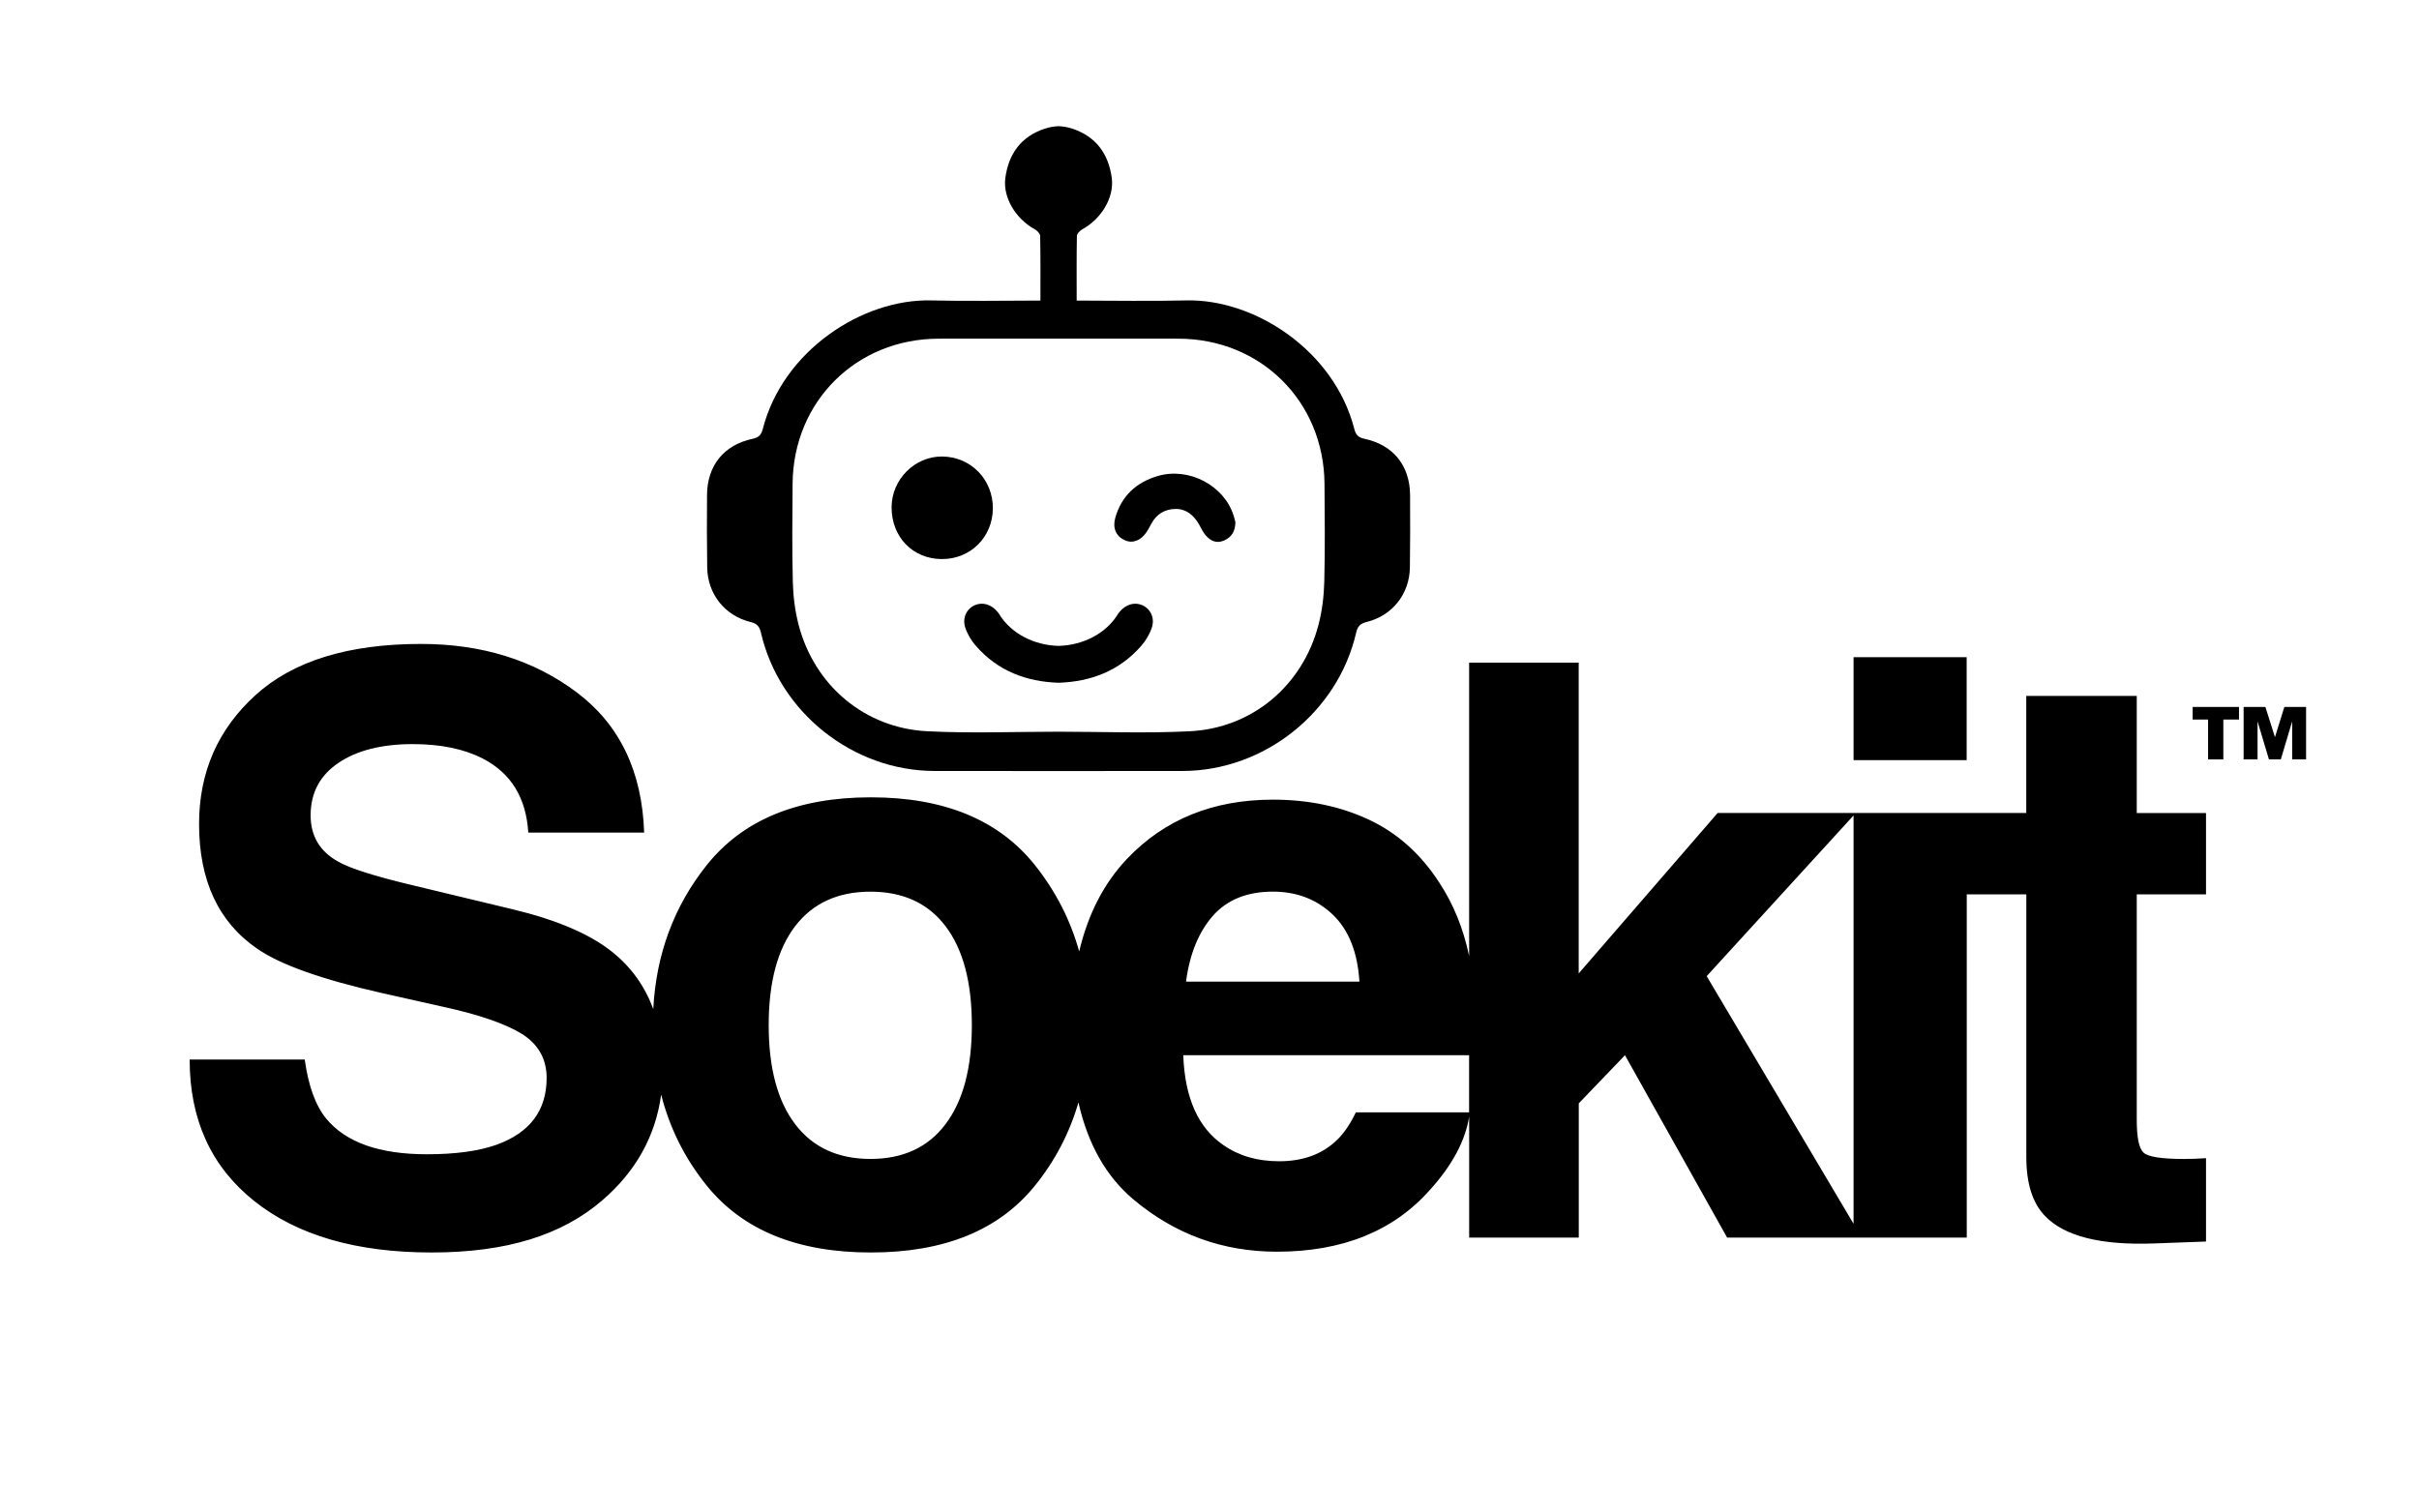
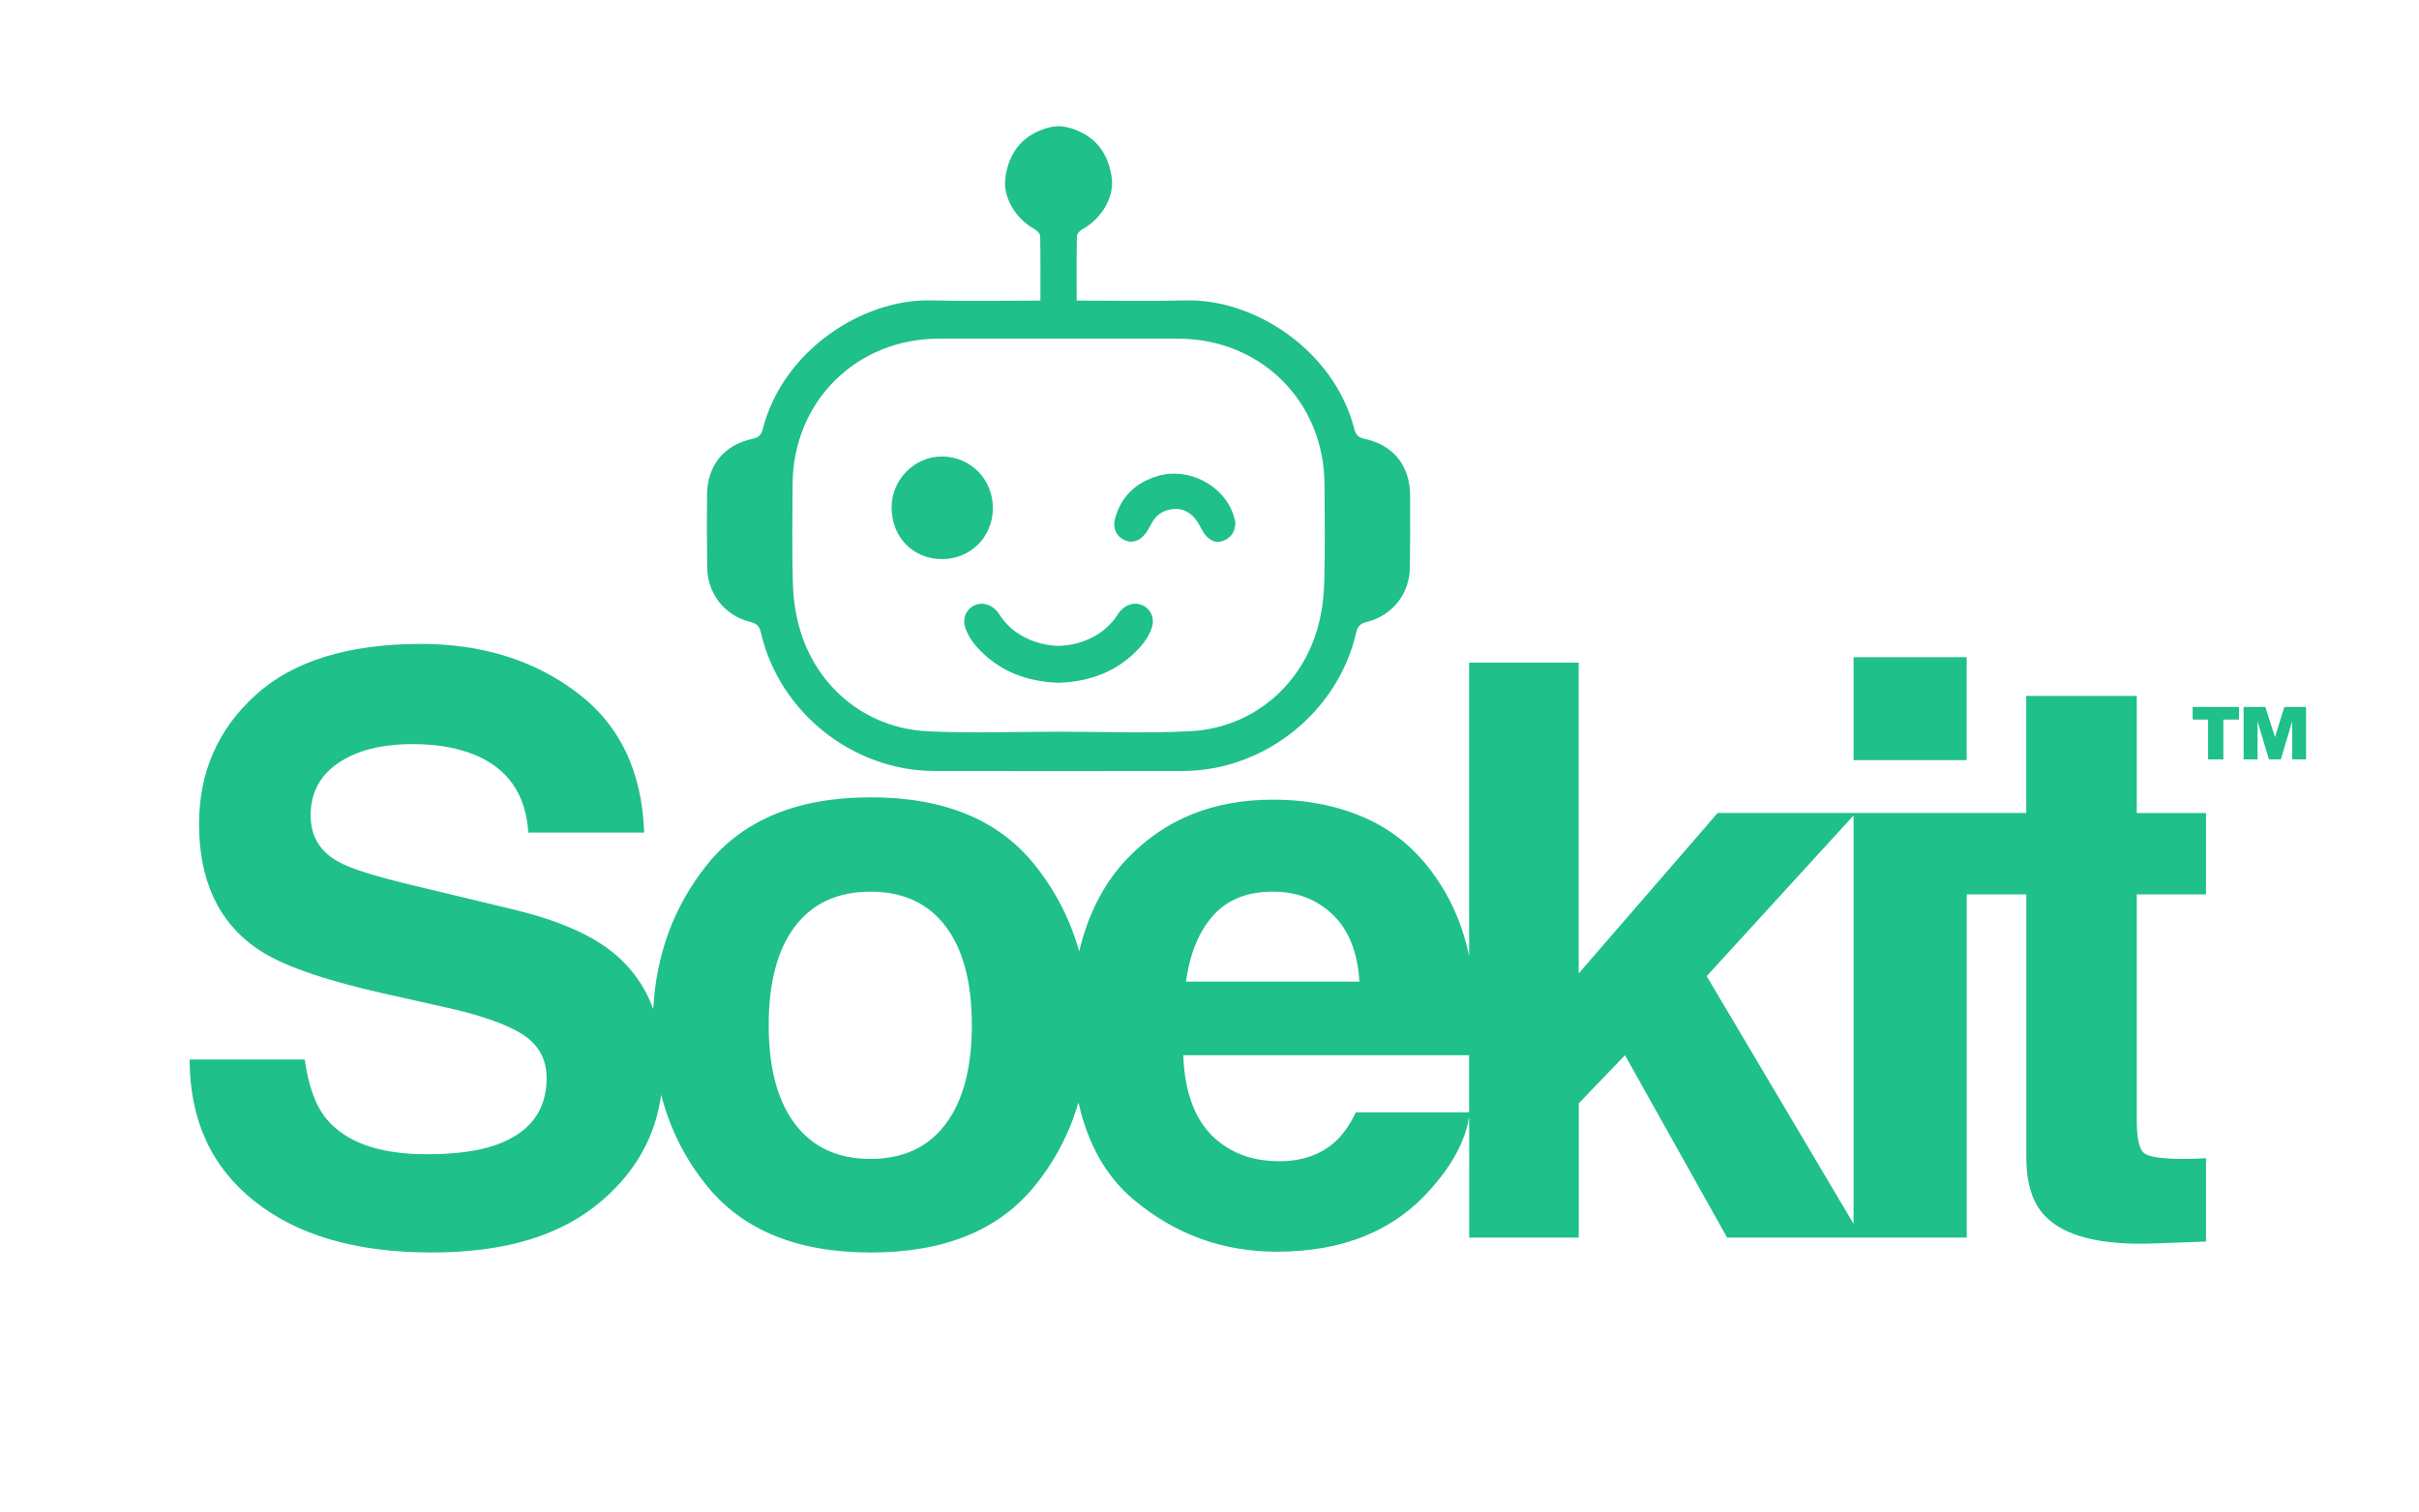
<svg xmlns="http://www.w3.org/2000/svg" width="400" zoomAndPan="magnify" viewBox="0 0 300 187.5" height="250" preserveAspectRatio="xMidYMid meet" version="1.2" role="img" aria-labelledby="soekit-title">
  <defs>
    <clipPath id="1b0584162f">
      <path d="M 87.66 15.633 L 175 15.633 L 175 95.668 L 87.66 95.668 Z M 87.66 15.633 " />
    </clipPath>
  </defs>
  <g id="875c08d018">
-     <path style=" stroke:none;fill-rule:nonzero;fill:#000000;fill-opacity:1;" d="M 229.875 81.523 L 243.902 81.523 L 243.902 94.293 L 229.875 94.293 Z M 229.875 81.523 " />
-     <path style=" stroke:none;fill-rule:nonzero;fill:#000000;fill-opacity:1;" d="M 271.93 89.258 L 273.844 89.258 L 273.844 94.203 L 275.734 94.203 L 275.734 89.258 L 277.676 89.258 L 277.676 87.695 L 271.93 87.695 Z M 271.93 89.258 " />
-     <path style=" stroke:none;fill-rule:nonzero;fill:#000000;fill-opacity:1;" d="M 283.301 87.695 L 282.137 91.441 L 280.949 87.695 L 278.25 87.695 L 278.25 94.203 L 279.977 94.203 L 279.977 89.484 L 281.391 94.203 L 282.863 94.203 L 284.27 89.484 L 284.27 94.203 L 285.996 94.203 L 285.996 87.695 Z M 283.301 87.695 " />
-     <path style=" stroke:none;fill-rule:nonzero;fill:#000000;fill-opacity:1;" d="M 264.984 86.328 L 251.293 86.328 L 251.293 100.844 L 213.023 100.844 L 195.789 120.75 L 195.789 82.203 L 182.199 82.203 L 182.199 118.594 C 181.488 115.195 180.262 112.16 178.5 109.488 C 176.203 105.93 173.285 103.324 169.758 101.672 C 166.23 100.023 162.266 99.195 157.867 99.195 C 150.453 99.195 144.426 101.641 139.781 106.527 C 136.914 109.547 134.938 113.375 133.84 118.023 C 132.746 114.109 130.918 110.539 128.34 107.305 C 123.871 101.707 117.094 98.906 108 98.906 C 98.906 98.906 92.125 101.707 87.656 107.305 C 83.582 112.414 81.371 118.375 81.016 125.184 C 79.965 122.297 78.234 119.898 75.805 117.988 C 73.051 115.82 68.973 114.09 63.57 112.793 L 51.242 109.832 C 46.484 108.699 43.375 107.715 41.922 106.871 C 39.656 105.609 38.523 103.699 38.523 101.141 C 38.523 98.359 39.672 96.191 41.969 94.637 C 44.266 93.082 47.344 92.305 51.191 92.305 C 54.652 92.305 57.551 92.902 59.883 94.102 C 63.379 95.914 65.254 98.969 65.516 103.277 L 79.887 103.277 C 79.629 95.668 76.836 89.871 71.512 85.875 C 66.188 81.879 59.754 79.879 52.211 79.879 C 43.184 79.879 36.336 81.996 31.676 86.238 C 27.016 90.477 24.688 95.801 24.688 102.211 C 24.688 109.234 27.098 114.398 31.918 117.699 C 34.77 119.672 39.914 121.5 47.355 123.184 L 54.93 124.883 C 59.363 125.852 62.617 126.969 64.688 128.23 C 66.754 129.523 67.793 131.355 67.793 133.715 C 67.793 137.762 65.707 140.527 61.531 142.02 C 59.332 142.793 56.469 143.184 52.941 143.184 C 47.051 143.184 42.891 141.711 40.461 138.766 C 39.133 137.145 38.246 134.703 37.793 131.434 L 23.52 131.434 C 23.52 138.875 26.188 144.727 31.527 148.98 C 36.867 153.242 44.195 155.367 53.52 155.367 C 62.844 155.367 69.711 153.207 74.711 148.883 C 78.875 145.289 81.297 140.922 81.996 135.785 C 83.062 139.965 84.945 143.734 87.66 147.086 C 92.129 152.609 98.906 155.367 108.004 155.367 C 117.102 155.367 123.879 152.609 128.344 147.086 C 130.848 143.996 132.645 140.551 133.746 136.75 C 134.91 141.918 137.172 145.922 140.535 148.762 C 145.684 153.102 151.621 155.27 158.355 155.27 C 166.512 155.27 172.852 152.695 177.387 147.551 C 180.137 144.492 181.73 141.484 182.203 138.512 L 182.203 153.52 L 195.797 153.52 L 195.797 136.867 L 201.527 130.898 L 214.195 153.52 L 243.914 153.52 L 243.914 110.922 L 243.922 110.922 L 243.922 110.945 L 251.301 110.945 L 251.301 143.523 C 251.301 146.82 252.078 149.266 253.633 150.852 C 256.027 153.344 260.496 154.477 267.031 154.25 L 273.586 154.008 L 273.586 143.668 C 273.133 143.699 272.672 143.723 272.203 143.742 C 271.734 143.758 271.285 143.766 270.867 143.766 C 268.055 143.766 266.367 143.5 265.82 142.965 C 265.266 142.43 264.996 141.082 264.996 138.91 L 264.996 110.945 L 273.586 110.945 L 273.586 100.852 L 264.996 100.852 L 264.996 86.336 Z M 117.27 139.441 C 115.105 142.324 111.996 143.762 107.953 143.762 C 103.906 143.762 100.793 142.324 98.605 139.441 C 96.422 136.562 95.332 132.469 95.332 127.16 C 95.332 121.855 96.422 117.766 98.605 114.902 C 100.793 112.043 103.906 110.609 107.953 110.609 C 111.996 110.609 115.105 112.043 117.27 114.902 C 119.438 117.766 120.527 121.855 120.527 127.16 C 120.527 132.469 119.441 136.562 117.27 139.441 Z M 150.414 113.613 C 152.176 111.609 154.66 110.605 157.867 110.605 C 160.809 110.605 163.277 111.551 165.27 113.441 C 167.258 115.336 168.367 118.113 168.594 121.77 L 147.09 121.77 C 147.539 118.34 148.652 115.621 150.414 113.613 Z M 182.195 137.984 L 168.152 137.984 C 167.41 139.535 166.555 140.754 165.582 141.625 C 163.801 143.242 161.488 144.051 158.637 144.051 C 155.949 144.051 153.652 143.387 151.746 142.059 C 148.605 139.926 146.938 136.203 146.746 130.895 L 182.195 130.895 Z M 229.875 151.809 L 211.66 121.09 L 229.875 101.156 Z M 229.875 151.809 " />
-     <path style=" stroke:none;fill-rule:nonzero;fill:#000000;fill-opacity:1;" d="M 153.215 64.797 C 153.184 65.93 152.742 66.629 151.816 67.043 C 150.863 67.465 150.133 67.094 149.531 66.414 C 149.188 66.027 148.973 65.523 148.711 65.066 C 148.062 63.922 147.121 63.125 145.793 63.133 C 144.5 63.145 143.438 63.75 142.797 64.953 C 142.605 65.312 142.414 65.676 142.188 66.012 C 141.453 67.086 140.441 67.449 139.477 67.008 C 138.414 66.52 137.957 65.504 138.312 64.238 C 139.078 61.535 140.902 59.848 143.543 59.059 C 147.43 57.895 151.828 60.215 153 63.984 C 153.094 64.293 153.168 64.609 153.215 64.797 Z M 153.215 64.797 " />
+     <path style=" stroke:none;fill-rule:nonzero;fill:#1fc089;fill-opacity:1;" d="M 229.875 81.523 L 243.902 81.523 L 243.902 94.293 L 229.875 94.293 Z M 229.875 81.523 " />
+     <path style=" stroke:none;fill-rule:nonzero;fill:#1fc089;fill-opacity:1;" d="M 271.93 89.258 L 273.844 89.258 L 273.844 94.203 L 275.734 94.203 L 275.734 89.258 L 277.676 89.258 L 277.676 87.695 L 271.93 87.695 Z M 271.93 89.258 " />
+     <path style=" stroke:none;fill-rule:nonzero;fill:#1fc089;fill-opacity:1;" d="M 283.301 87.695 L 282.137 91.441 L 280.949 87.695 L 278.25 87.695 L 278.25 94.203 L 279.977 94.203 L 279.977 89.484 L 281.391 94.203 L 282.863 94.203 L 284.27 89.484 L 284.27 94.203 L 285.996 94.203 L 285.996 87.695 Z M 283.301 87.695 " />
+     <path style=" stroke:none;fill-rule:nonzero;fill:#1fc089;fill-opacity:1;" d="M 264.984 86.328 L 251.293 86.328 L 251.293 100.844 L 213.023 100.844 L 195.789 120.75 L 195.789 82.203 L 182.199 82.203 L 182.199 118.594 C 181.488 115.195 180.262 112.16 178.5 109.488 C 176.203 105.93 173.285 103.324 169.758 101.672 C 166.23 100.023 162.266 99.195 157.867 99.195 C 150.453 99.195 144.426 101.641 139.781 106.527 C 136.914 109.547 134.938 113.375 133.84 118.023 C 132.746 114.109 130.918 110.539 128.34 107.305 C 123.871 101.707 117.094 98.906 108 98.906 C 98.906 98.906 92.125 101.707 87.656 107.305 C 83.582 112.414 81.371 118.375 81.016 125.184 C 79.965 122.297 78.234 119.898 75.805 117.988 C 73.051 115.82 68.973 114.09 63.57 112.793 L 51.242 109.832 C 46.484 108.699 43.375 107.715 41.922 106.871 C 39.656 105.609 38.523 103.699 38.523 101.141 C 38.523 98.359 39.672 96.191 41.969 94.637 C 44.266 93.082 47.344 92.305 51.191 92.305 C 54.652 92.305 57.551 92.902 59.883 94.102 C 63.379 95.914 65.254 98.969 65.516 103.277 L 79.887 103.277 C 79.629 95.668 76.836 89.871 71.512 85.875 C 66.188 81.879 59.754 79.879 52.211 79.879 C 43.184 79.879 36.336 81.996 31.676 86.238 C 27.016 90.477 24.688 95.801 24.688 102.211 C 24.688 109.234 27.098 114.398 31.918 117.699 C 34.77 119.672 39.914 121.5 47.355 123.184 L 54.93 124.883 C 59.363 125.852 62.617 126.969 64.688 128.23 C 66.754 129.523 67.793 131.355 67.793 133.715 C 67.793 137.762 65.707 140.527 61.531 142.02 C 59.332 142.793 56.469 143.184 52.941 143.184 C 47.051 143.184 42.891 141.711 40.461 138.766 C 39.133 137.145 38.246 134.703 37.793 131.434 L 23.52 131.434 C 23.52 138.875 26.188 144.727 31.527 148.98 C 36.867 153.242 44.195 155.367 53.52 155.367 C 62.844 155.367 69.711 153.207 74.711 148.883 C 78.875 145.289 81.297 140.922 81.996 135.785 C 83.062 139.965 84.945 143.734 87.66 147.086 C 92.129 152.609 98.906 155.367 108.004 155.367 C 117.102 155.367 123.879 152.609 128.344 147.086 C 130.848 143.996 132.645 140.551 133.746 136.75 C 134.91 141.918 137.172 145.922 140.535 148.762 C 145.684 153.102 151.621 155.27 158.355 155.27 C 166.512 155.27 172.852 152.695 177.387 147.551 C 180.137 144.492 181.73 141.484 182.203 138.512 L 182.203 153.52 L 195.797 153.52 L 195.797 136.867 L 201.527 130.898 L 214.195 153.52 L 243.914 153.52 L 243.914 110.922 L 243.922 110.922 L 243.922 110.945 L 251.301 110.945 L 251.301 143.523 C 251.301 146.82 252.078 149.266 253.633 150.852 C 256.027 153.344 260.496 154.477 267.031 154.25 L 273.586 154.008 L 273.586 143.668 C 273.133 143.699 272.672 143.723 272.203 143.742 C 271.734 143.758 271.285 143.766 270.867 143.766 C 268.055 143.766 266.367 143.5 265.82 142.965 C 265.266 142.43 264.996 141.082 264.996 138.91 L 264.996 110.945 L 273.586 110.945 L 273.586 100.852 L 264.996 100.852 L 264.996 86.336 Z M 117.27 139.441 C 115.105 142.324 111.996 143.762 107.953 143.762 C 103.906 143.762 100.793 142.324 98.605 139.441 C 96.422 136.562 95.332 132.469 95.332 127.16 C 95.332 121.855 96.422 117.766 98.605 114.902 C 100.793 112.043 103.906 110.609 107.953 110.609 C 111.996 110.609 115.105 112.043 117.27 114.902 C 119.438 117.766 120.527 121.855 120.527 127.16 C 120.527 132.469 119.441 136.562 117.27 139.441 Z M 150.414 113.613 C 152.176 111.609 154.66 110.605 157.867 110.605 C 160.809 110.605 163.277 111.551 165.27 113.441 C 167.258 115.336 168.367 118.113 168.594 121.77 L 147.09 121.77 C 147.539 118.34 148.652 115.621 150.414 113.613 Z M 182.195 137.984 L 168.152 137.984 C 167.41 139.535 166.555 140.754 165.582 141.625 C 163.801 143.242 161.488 144.051 158.637 144.051 C 155.949 144.051 153.652 143.387 151.746 142.059 C 148.605 139.926 146.938 136.203 146.746 130.895 L 182.195 130.895 Z M 229.875 151.809 L 211.66 121.09 L 229.875 101.156 Z M 229.875 151.809 " />
+     <path style=" stroke:none;fill-rule:nonzero;fill:#1fc089;fill-opacity:1;" d="M 153.215 64.797 C 153.184 65.93 152.742 66.629 151.816 67.043 C 150.863 67.465 150.133 67.094 149.531 66.414 C 149.188 66.027 148.973 65.523 148.711 65.066 C 148.062 63.922 147.121 63.125 145.793 63.133 C 144.5 63.145 143.438 63.75 142.797 64.953 C 142.605 65.312 142.414 65.676 142.188 66.012 C 141.453 67.086 140.441 67.449 139.477 67.008 C 138.414 66.52 137.957 65.504 138.312 64.238 C 139.078 61.535 140.902 59.848 143.543 59.059 C 147.43 57.895 151.828 60.215 153 63.984 C 153.094 64.293 153.168 64.609 153.215 64.797 Z M 153.215 64.797 " />
    <g clip-rule="nonzero" clip-path="url(#1b0584162f)">
-       <path style=" stroke:none;fill-rule:nonzero;fill:#000000;fill-opacity:1;" d="M 174.875 61.406 C 174.848 57.758 172.793 55.191 169.215 54.43 C 168.438 54.266 168.145 53.926 167.965 53.234 C 165.48 43.488 155.594 37.059 147.094 37.266 C 142.637 37.375 138.172 37.285 133.527 37.285 C 133.527 34.504 133.504 31.887 133.555 29.27 C 133.562 28.984 133.934 28.605 134.227 28.445 C 136.598 27.145 138.191 24.488 137.883 22.105 C 137.488 19.09 135.918 16.922 132.977 15.957 C 132.41 15.773 131.844 15.676 131.277 15.652 C 130.715 15.676 130.148 15.773 129.582 15.957 C 126.641 16.922 125.07 19.09 124.676 22.105 C 124.367 24.488 125.961 27.145 128.332 28.445 C 128.625 28.605 128.996 28.984 129 29.27 C 129.055 31.887 129.031 34.504 129.031 37.285 C 124.387 37.285 119.922 37.375 115.465 37.266 C 106.965 37.059 97.078 43.488 94.594 53.234 C 94.414 53.926 94.121 54.266 93.344 54.43 C 89.766 55.191 87.711 57.758 87.684 61.406 C 87.656 64.398 87.668 67.391 87.707 70.383 C 87.746 73.66 89.871 76.371 93.074 77.156 C 93.875 77.352 94.191 77.699 94.371 78.484 C 96.645 88.371 105.785 95.633 115.91 95.637 C 121.035 95.641 126.156 95.648 131.277 95.648 C 136.402 95.648 141.523 95.641 146.648 95.637 C 156.773 95.633 165.914 88.371 168.188 78.484 C 168.367 77.699 168.684 77.352 169.484 77.156 C 172.688 76.371 174.812 73.66 174.852 70.383 C 174.891 67.391 174.898 64.398 174.875 61.406 Z M 164.234 72.18 C 164.191 73.961 163.965 75.781 163.516 77.508 C 161.555 85.035 155.312 90.324 147.555 90.711 C 142.141 90.984 136.707 90.77 131.277 90.766 C 125.852 90.77 120.418 90.984 115.004 90.711 C 107.246 90.324 101.004 85.035 99.043 77.508 C 98.594 75.781 98.367 73.961 98.324 72.18 C 98.219 68.121 98.266 64.062 98.297 60.004 C 98.375 49.793 106.199 42.027 116.41 42.012 C 121.367 42.008 126.324 42.004 131.277 42.004 C 136.234 42.004 141.191 42.008 146.148 42.012 C 156.359 42.027 164.184 49.793 164.262 60.004 C 164.293 64.062 164.34 68.121 164.234 72.18 Z M 164.234 72.18 " />
+       <path style=" stroke:none;fill-rule:nonzero;fill:#1fc089;fill-opacity:1;" d="M 174.875 61.406 C 174.848 57.758 172.793 55.191 169.215 54.43 C 168.438 54.266 168.145 53.926 167.965 53.234 C 165.48 43.488 155.594 37.059 147.094 37.266 C 142.637 37.375 138.172 37.285 133.527 37.285 C 133.527 34.504 133.504 31.887 133.555 29.27 C 133.562 28.984 133.934 28.605 134.227 28.445 C 136.598 27.145 138.191 24.488 137.883 22.105 C 137.488 19.09 135.918 16.922 132.977 15.957 C 132.41 15.773 131.844 15.676 131.277 15.652 C 130.715 15.676 130.148 15.773 129.582 15.957 C 126.641 16.922 125.07 19.09 124.676 22.105 C 124.367 24.488 125.961 27.145 128.332 28.445 C 128.625 28.605 128.996 28.984 129 29.27 C 129.055 31.887 129.031 34.504 129.031 37.285 C 124.387 37.285 119.922 37.375 115.465 37.266 C 106.965 37.059 97.078 43.488 94.594 53.234 C 94.414 53.926 94.121 54.266 93.344 54.43 C 89.766 55.191 87.711 57.758 87.684 61.406 C 87.656 64.398 87.668 67.391 87.707 70.383 C 87.746 73.66 89.871 76.371 93.074 77.156 C 93.875 77.352 94.191 77.699 94.371 78.484 C 96.645 88.371 105.785 95.633 115.91 95.637 C 121.035 95.641 126.156 95.648 131.277 95.648 C 136.402 95.648 141.523 95.641 146.648 95.637 C 156.773 95.633 165.914 88.371 168.188 78.484 C 168.367 77.699 168.684 77.352 169.484 77.156 C 172.688 76.371 174.812 73.66 174.852 70.383 C 174.891 67.391 174.898 64.398 174.875 61.406 Z M 164.234 72.18 C 164.191 73.961 163.965 75.781 163.516 77.508 C 161.555 85.035 155.312 90.324 147.555 90.711 C 142.141 90.984 136.707 90.77 131.277 90.766 C 125.852 90.77 120.418 90.984 115.004 90.711 C 107.246 90.324 101.004 85.035 99.043 77.508 C 98.594 75.781 98.367 73.961 98.324 72.18 C 98.219 68.121 98.266 64.062 98.297 60.004 C 98.375 49.793 106.199 42.027 116.41 42.012 C 121.367 42.008 126.324 42.004 131.277 42.004 C 136.234 42.004 141.191 42.008 146.148 42.012 C 156.359 42.027 164.184 49.793 164.262 60.004 C 164.293 64.062 164.34 68.121 164.234 72.18 Z M 164.234 72.18 " />
    </g>
-     <path style=" stroke:none;fill-rule:nonzero;fill:#000000;fill-opacity:1;" d="M 141.66 75.07 C 140.688 74.645 139.594 74.977 138.832 75.918 C 138.781 75.98 138.727 76.043 138.684 76.113 C 137.195 78.598 134.297 80.047 131.277 80.121 C 128.262 80.047 125.363 78.598 123.875 76.113 C 123.832 76.043 123.777 75.98 123.727 75.918 C 122.965 74.977 121.867 74.645 120.898 75.07 C 119.895 75.508 119.312 76.633 119.707 77.844 C 119.977 78.668 120.465 79.48 121.043 80.137 C 123.758 83.234 127.277 84.559 131.277 84.695 C 135.281 84.559 138.801 83.234 141.516 80.137 C 142.094 79.48 142.582 78.668 142.852 77.844 C 143.246 76.633 142.664 75.508 141.66 75.07 Z M 141.66 75.07 " />
-     <path style=" stroke:none;fill-rule:nonzero;fill:#000000;fill-opacity:1;" d="M 123.133 63.082 C 123.164 59.484 120.391 56.645 116.824 56.629 C 113.441 56.613 110.598 59.465 110.574 62.895 C 110.551 66.598 113.191 69.336 116.801 69.352 C 120.348 69.367 123.098 66.645 123.133 63.082 Z M 123.133 63.082 " />
+     <path style=" stroke:none;fill-rule:nonzero;fill:#1fc089;fill-opacity:1;" d="M 141.66 75.07 C 140.688 74.645 139.594 74.977 138.832 75.918 C 138.781 75.98 138.727 76.043 138.684 76.113 C 137.195 78.598 134.297 80.047 131.277 80.121 C 128.262 80.047 125.363 78.598 123.875 76.113 C 123.832 76.043 123.777 75.98 123.727 75.918 C 122.965 74.977 121.867 74.645 120.898 75.07 C 119.895 75.508 119.312 76.633 119.707 77.844 C 119.977 78.668 120.465 79.48 121.043 80.137 C 123.758 83.234 127.277 84.559 131.277 84.695 C 135.281 84.559 138.801 83.234 141.516 80.137 C 142.094 79.48 142.582 78.668 142.852 77.844 C 143.246 76.633 142.664 75.508 141.66 75.07 Z M 141.66 75.07 " />
+     <path style=" stroke:none;fill-rule:nonzero;fill:#1fc089;fill-opacity:1;" d="M 123.133 63.082 C 123.164 59.484 120.391 56.645 116.824 56.629 C 113.441 56.613 110.598 59.465 110.574 62.895 C 110.551 66.598 113.191 69.336 116.801 69.352 C 120.348 69.367 123.098 66.645 123.133 63.082 Z M 123.133 63.082 " />
  </g>
</svg>
